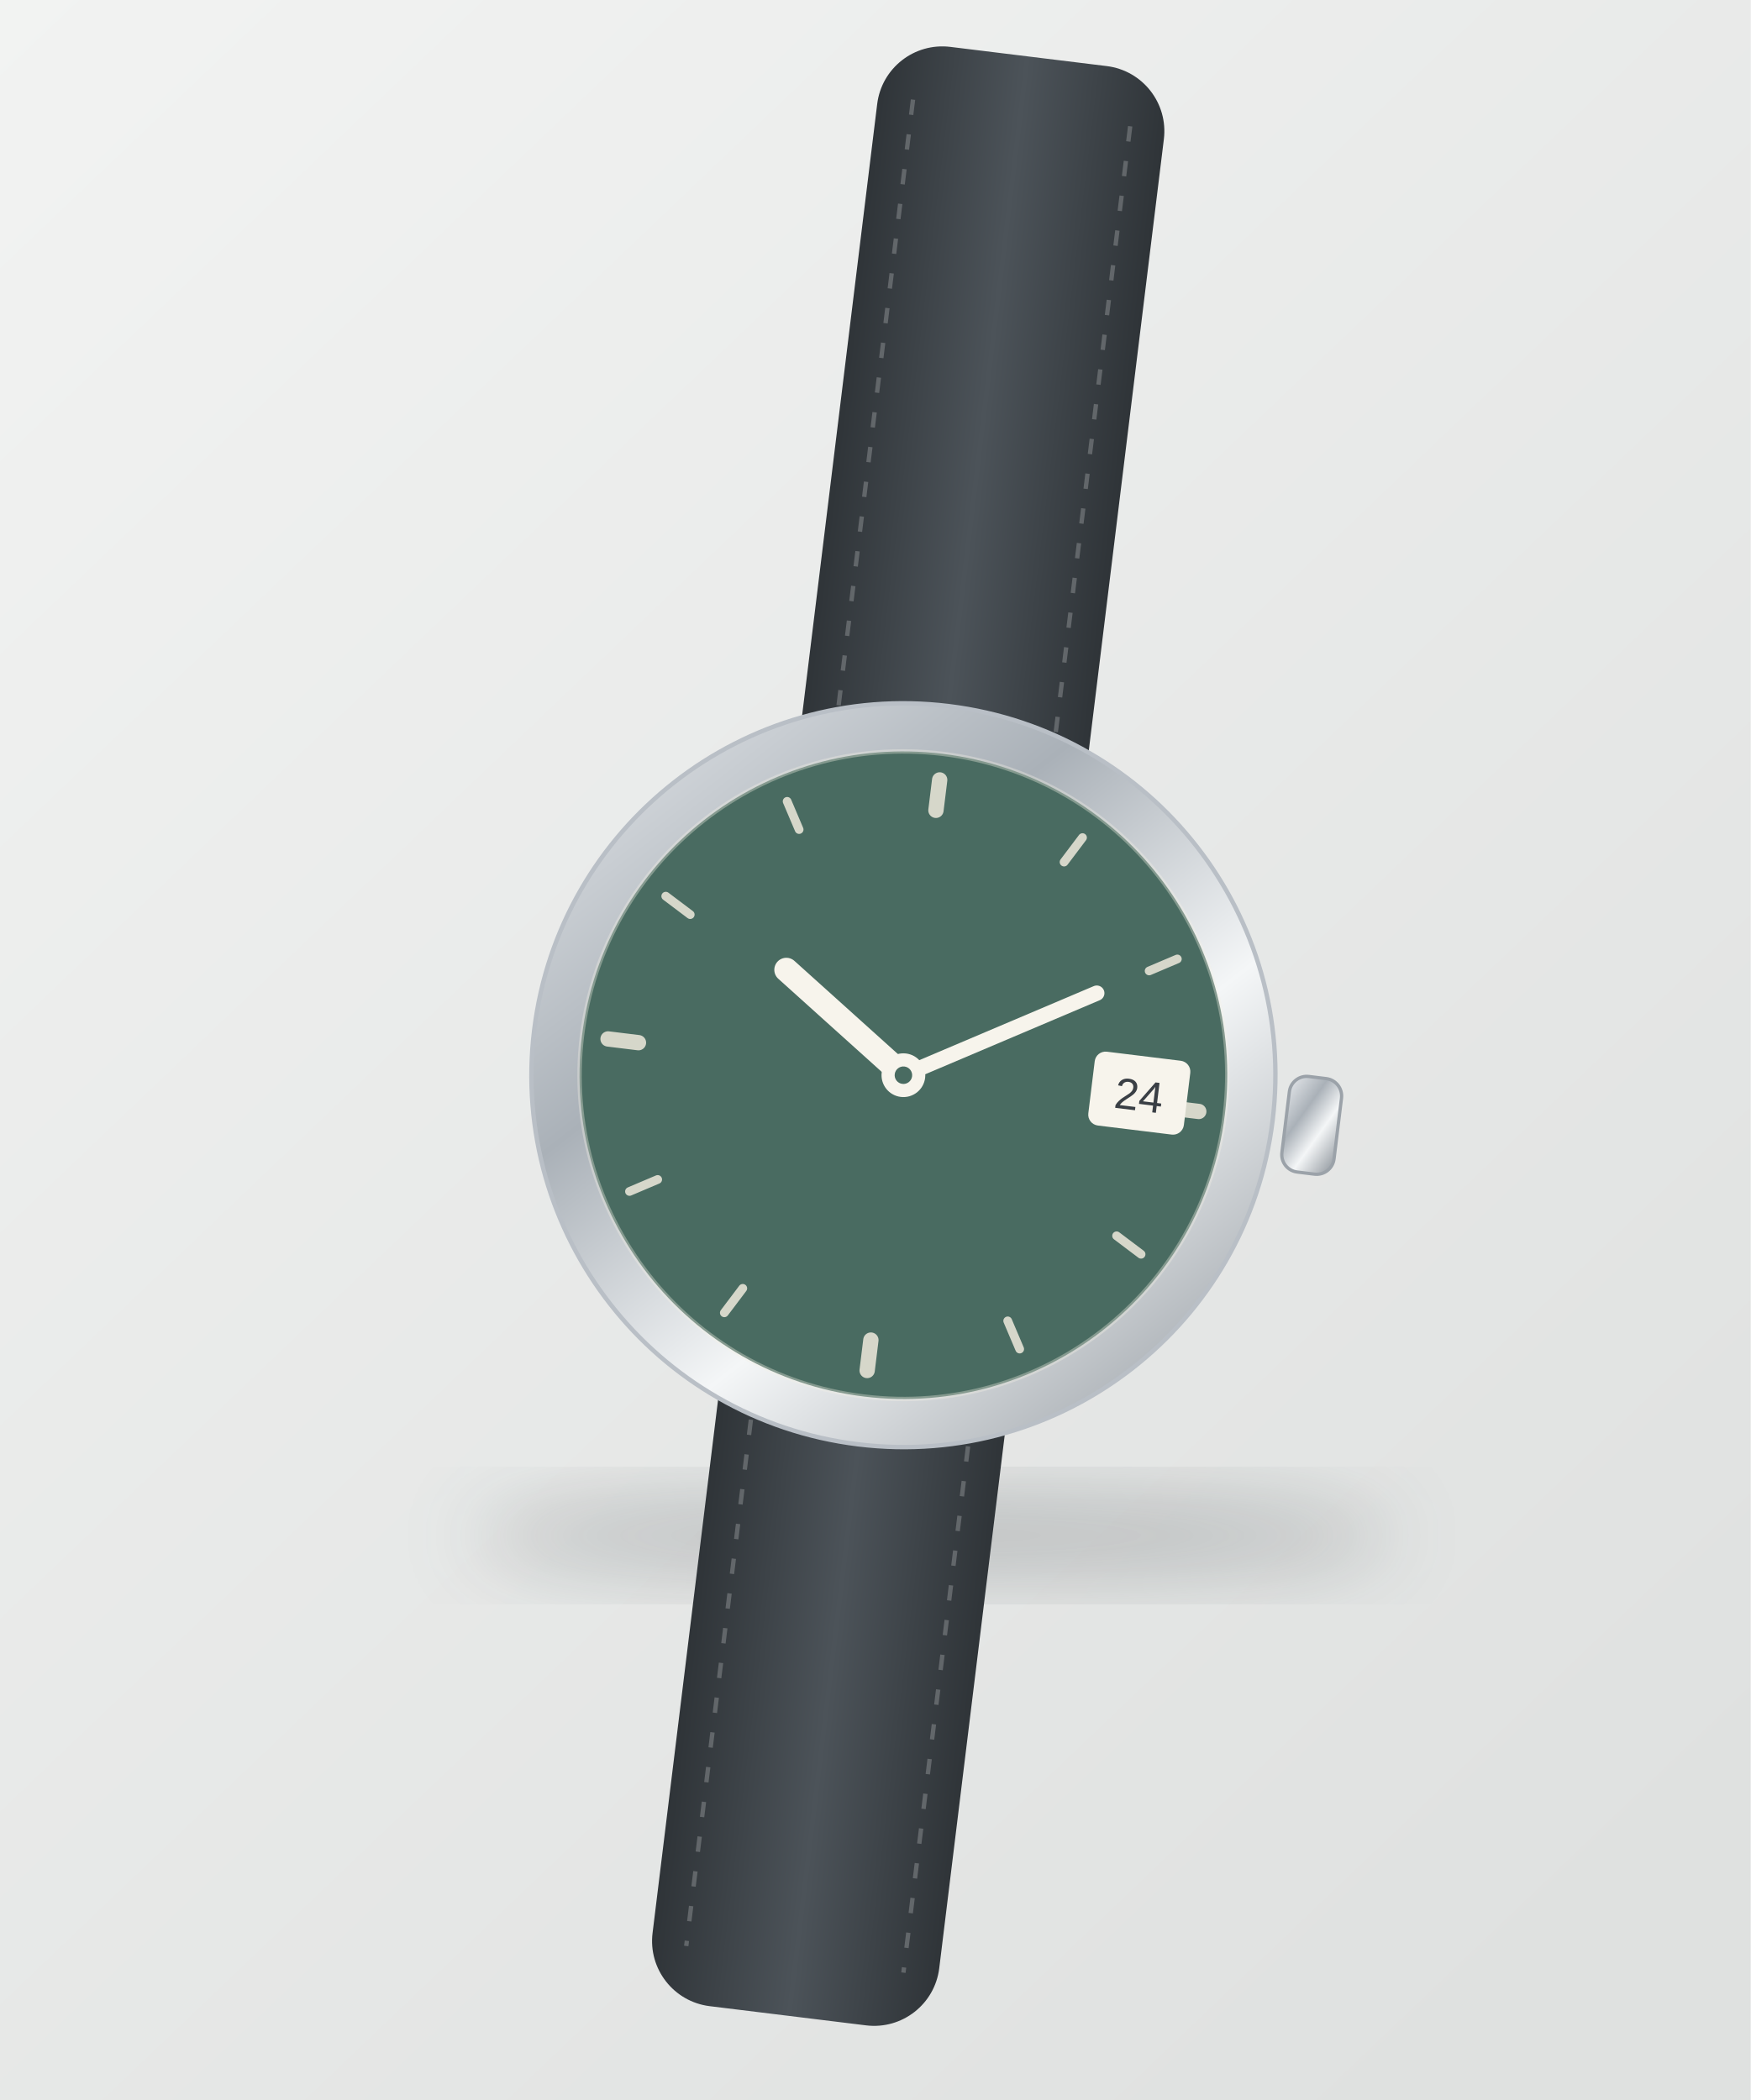
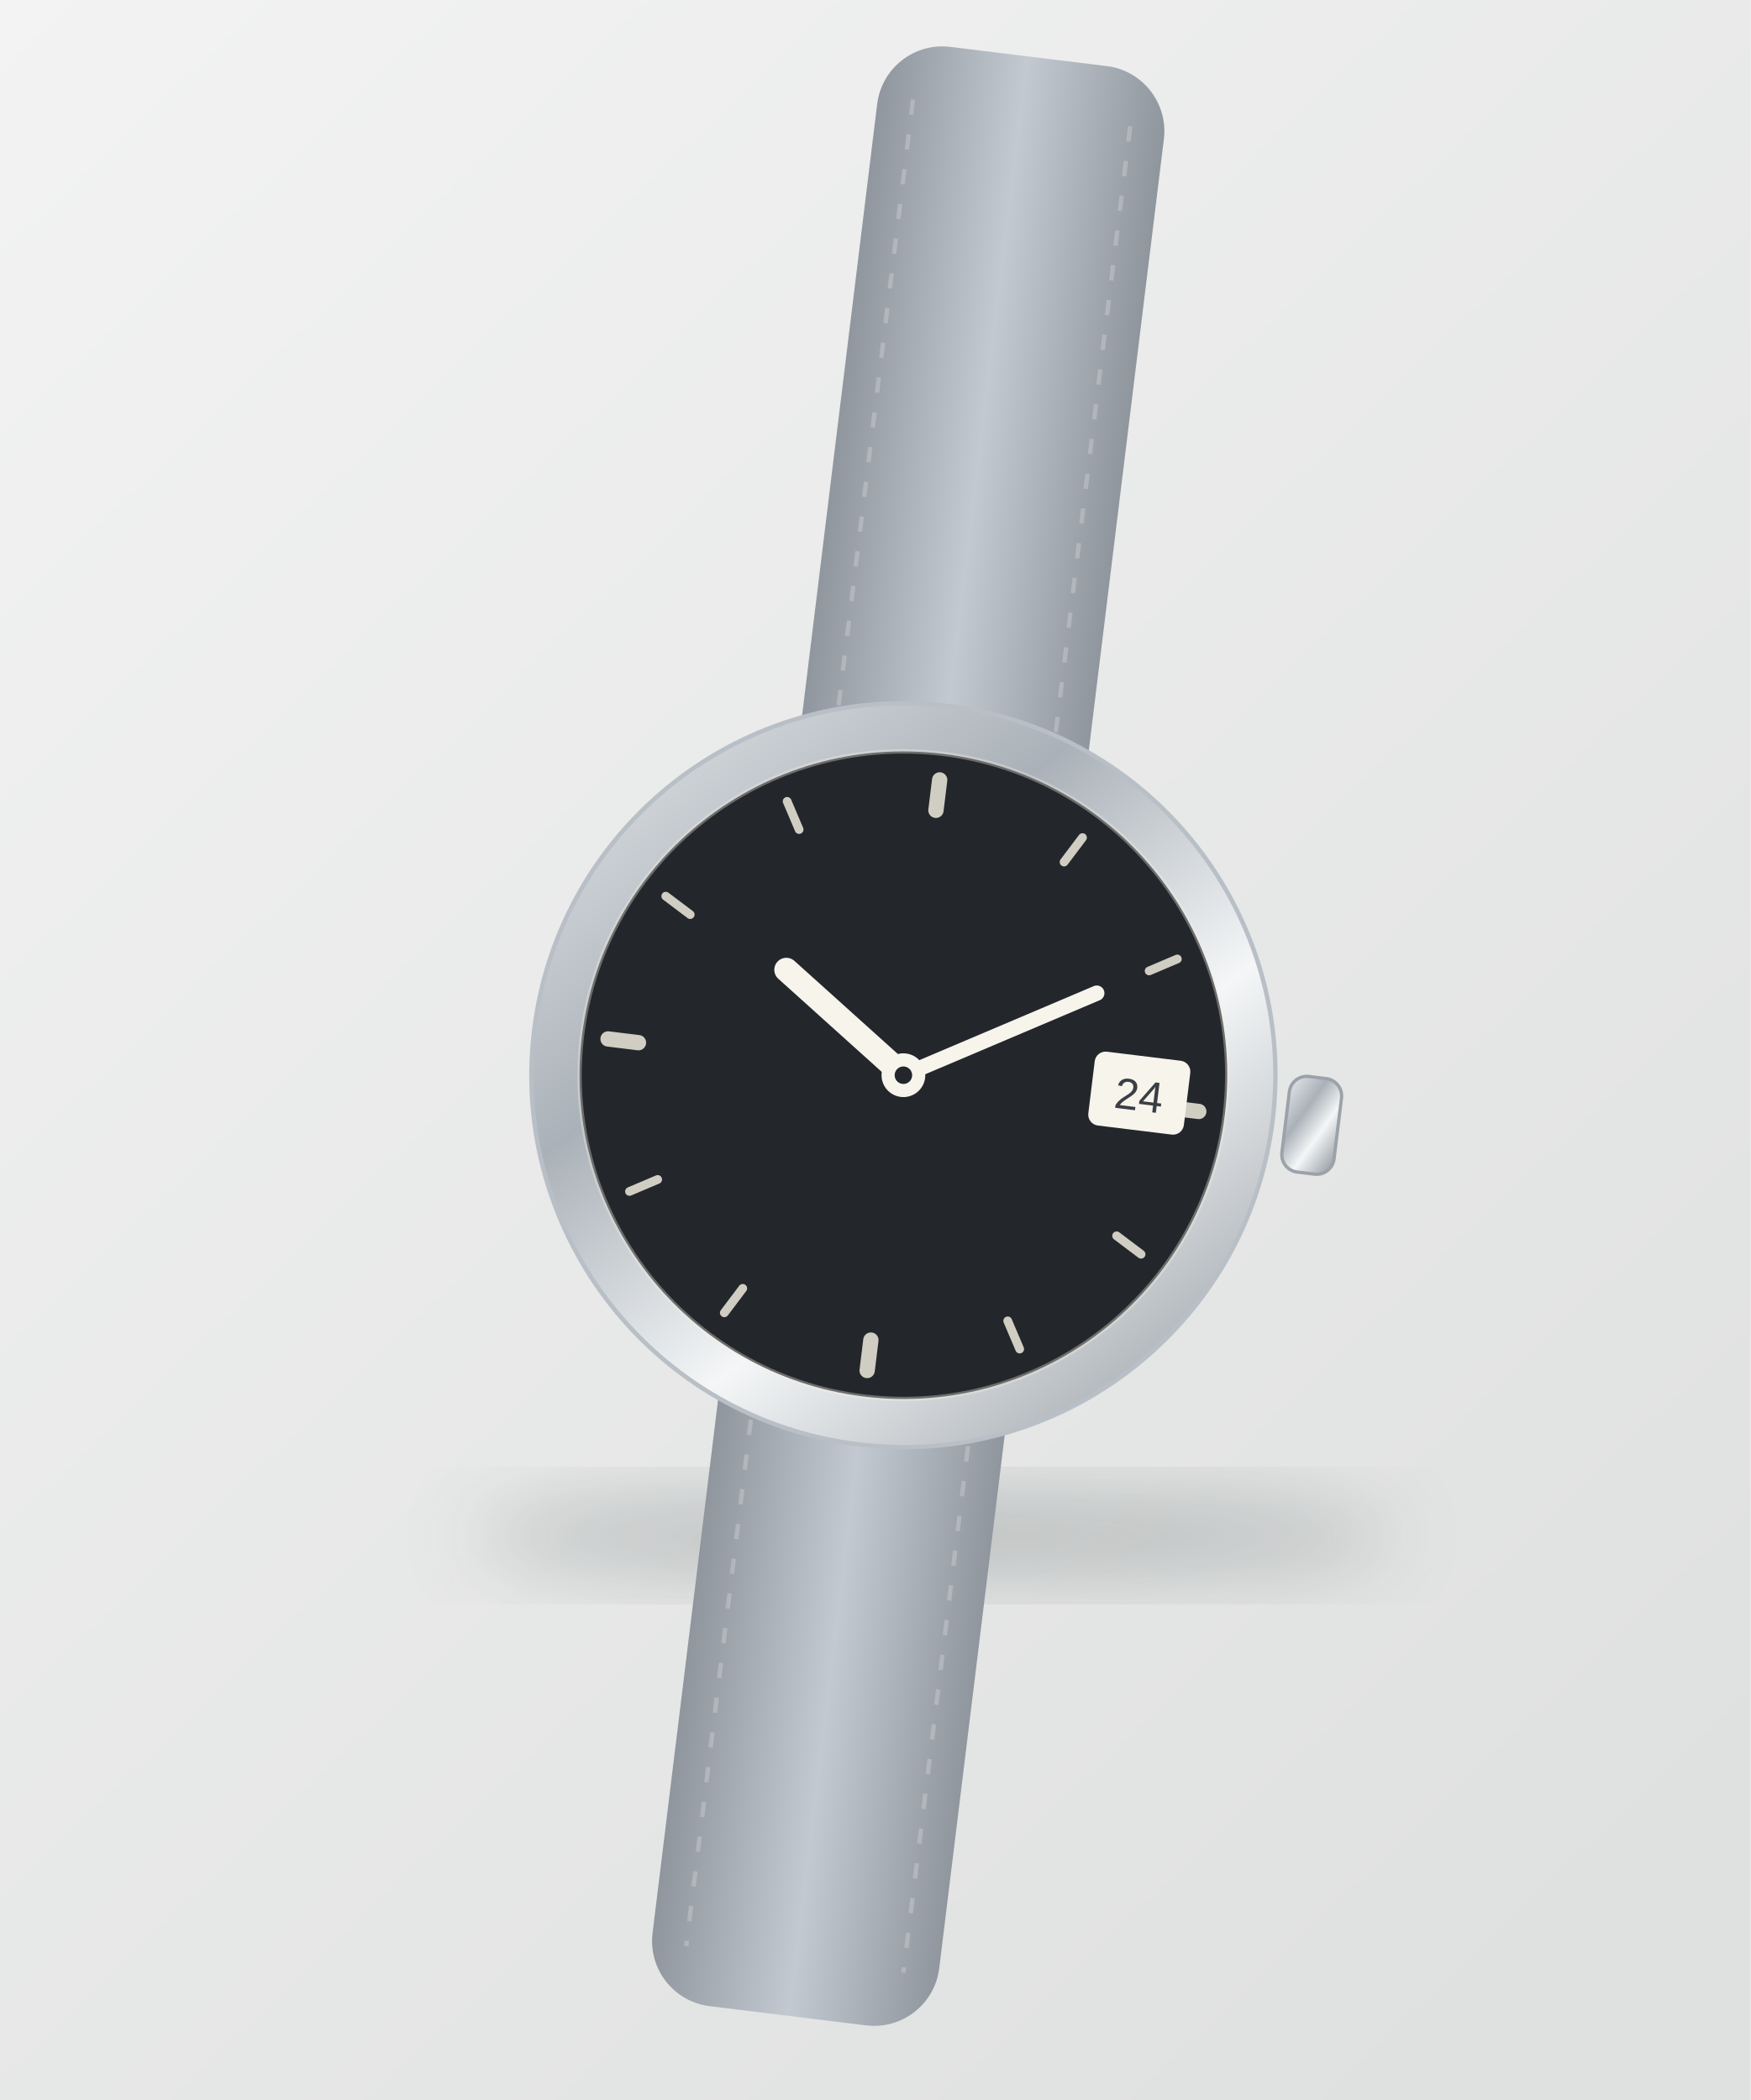
<svg xmlns="http://www.w3.org/2000/svg" width="800" height="960" viewBox="0 0 800 960" role="img" aria-labelledby="title desc">
  <defs>
    <linearGradient id="bg" x2=".8" y2="1">
      <stop stop-color="#f2f3f2" />
      <stop offset="1" stop-color="#dfe1e0" />
    </linearGradient>
    <linearGradient id="band" x1="0" x2="1">
-       <stop stop-color="#2f3438" />
-       <stop offset=".5" stop-color="#4c5359" />
-       <stop offset="1" stop-color="#2f3438" />
+       <stop stop-color="#8f969e" />
+       <stop offset=".5" stop-color="#c3c9d0" />
+       <stop offset="1" stop-color="#8f969e" />
    </linearGradient>
    <linearGradient id="metal" x2="1" y2="1">
      <stop stop-color="#e6e9ec" />
      <stop offset=".35" stop-color="#aab1b8" />
      <stop offset=".62" stop-color="#f4f6f7" />
      <stop offset="1" stop-color="#8d949b" />
    </linearGradient>
    <filter id="shadow">
      <feGaussianBlur stdDeviation="18" />
    </filter>
  </defs>
  <rect width="800" height="960" fill="url(#bg)" />
  <ellipse cx="426" cy="702" rx="210" ry="26" fill="#3b4147" opacity=".2" filter="url(#shadow)" />
  <g transform="rotate(7 400 498) translate(12 -8)">
    <rect x="334" y="28.8" width="132" height="902.4" rx="30" fill="url(#band)" />
    <line x1="350" y1="54.8" x2="350" y2="905.2" stroke="#fff" stroke-opacity=".22" stroke-width="2" stroke-dasharray="7 9" />
    <line x1="450" y1="54.8" x2="450" y2="905.2" stroke="#fff" stroke-opacity=".22" stroke-width="2" stroke-dasharray="7 9" />
    <rect x="576" y="476" width="24" height="44" rx="8" fill="url(#metal)" stroke="#9ba2a9" stroke-width="1.5" />
    <circle cx="400" cy="498" r="170" fill="url(#metal)" stroke="#b9bfc6" stroke-width="2" />
-     <circle cx="400" cy="498" r="148" fill="#496b61" />
+     <circle cx="400" cy="498" r="148" fill="#23262b" />
    <circle cx="400" cy="498" r="148" fill="none" stroke="#f4f0e6" stroke-opacity=".35" stroke-width="2" />
    <line x1="400.00" y1="376.00" x2="400.00" y2="362.00" stroke="#efeadd" stroke-opacity=".85" stroke-width="7" stroke-linecap="round" />
    <line x1="461.00" y1="392.34" x2="468.00" y2="380.22" stroke="#efeadd" stroke-opacity=".85" stroke-width="4" stroke-linecap="round" />
    <line x1="505.66" y1="437.00" x2="517.78" y2="430.00" stroke="#efeadd" stroke-opacity=".85" stroke-width="4" stroke-linecap="round" />
    <line x1="522.00" y1="498.00" x2="536.00" y2="498.00" stroke="#efeadd" stroke-opacity=".85" stroke-width="7" stroke-linecap="round" />
    <line x1="505.66" y1="559.00" x2="517.78" y2="566.00" stroke="#efeadd" stroke-opacity=".85" stroke-width="4" stroke-linecap="round" />
    <line x1="461.00" y1="603.66" x2="468.00" y2="615.78" stroke="#efeadd" stroke-opacity=".85" stroke-width="4" stroke-linecap="round" />
    <line x1="400.00" y1="620.00" x2="400.00" y2="634.00" stroke="#efeadd" stroke-opacity=".85" stroke-width="7" stroke-linecap="round" />
    <line x1="339.00" y1="603.66" x2="332.00" y2="615.78" stroke="#efeadd" stroke-opacity=".85" stroke-width="4" stroke-linecap="round" />
    <line x1="294.34" y1="559.00" x2="282.22" y2="566.00" stroke="#efeadd" stroke-opacity=".85" stroke-width="4" stroke-linecap="round" />
    <line x1="278.00" y1="498.00" x2="264.00" y2="498.00" stroke="#efeadd" stroke-opacity=".85" stroke-width="7" stroke-linecap="round" />
    <line x1="294.34" y1="437.00" x2="282.22" y2="430.00" stroke="#efeadd" stroke-opacity=".85" stroke-width="4" stroke-linecap="round" />
    <line x1="339.00" y1="392.34" x2="332.00" y2="380.22" stroke="#efeadd" stroke-opacity=".85" stroke-width="4" stroke-linecap="round" />
    <line x1="400" y1="498" x2="341.02" y2="456.70" stroke="#f7f4ec" stroke-width="11" stroke-linecap="round" />
    <line x1="400" y1="498" x2="483.14" y2="450.00" stroke="#f7f4ec" stroke-width="7" stroke-linecap="round" />
    <circle cx="400" cy="498" r="10" fill="#f7f4ec" />
-     <circle cx="400" cy="498" r="4" fill="#496b61" />
+     <circle cx="400" cy="498" r="4" fill="#23262b" />
    <rect x="486" y="476" width="44" height="34" rx="5" fill="#f7f4ec" />
    <text x="508" y="501" text-anchor="middle" font-family="Arial,sans-serif" font-size="20" fill="#3a3f45">24</text>
  </g>
</svg>
